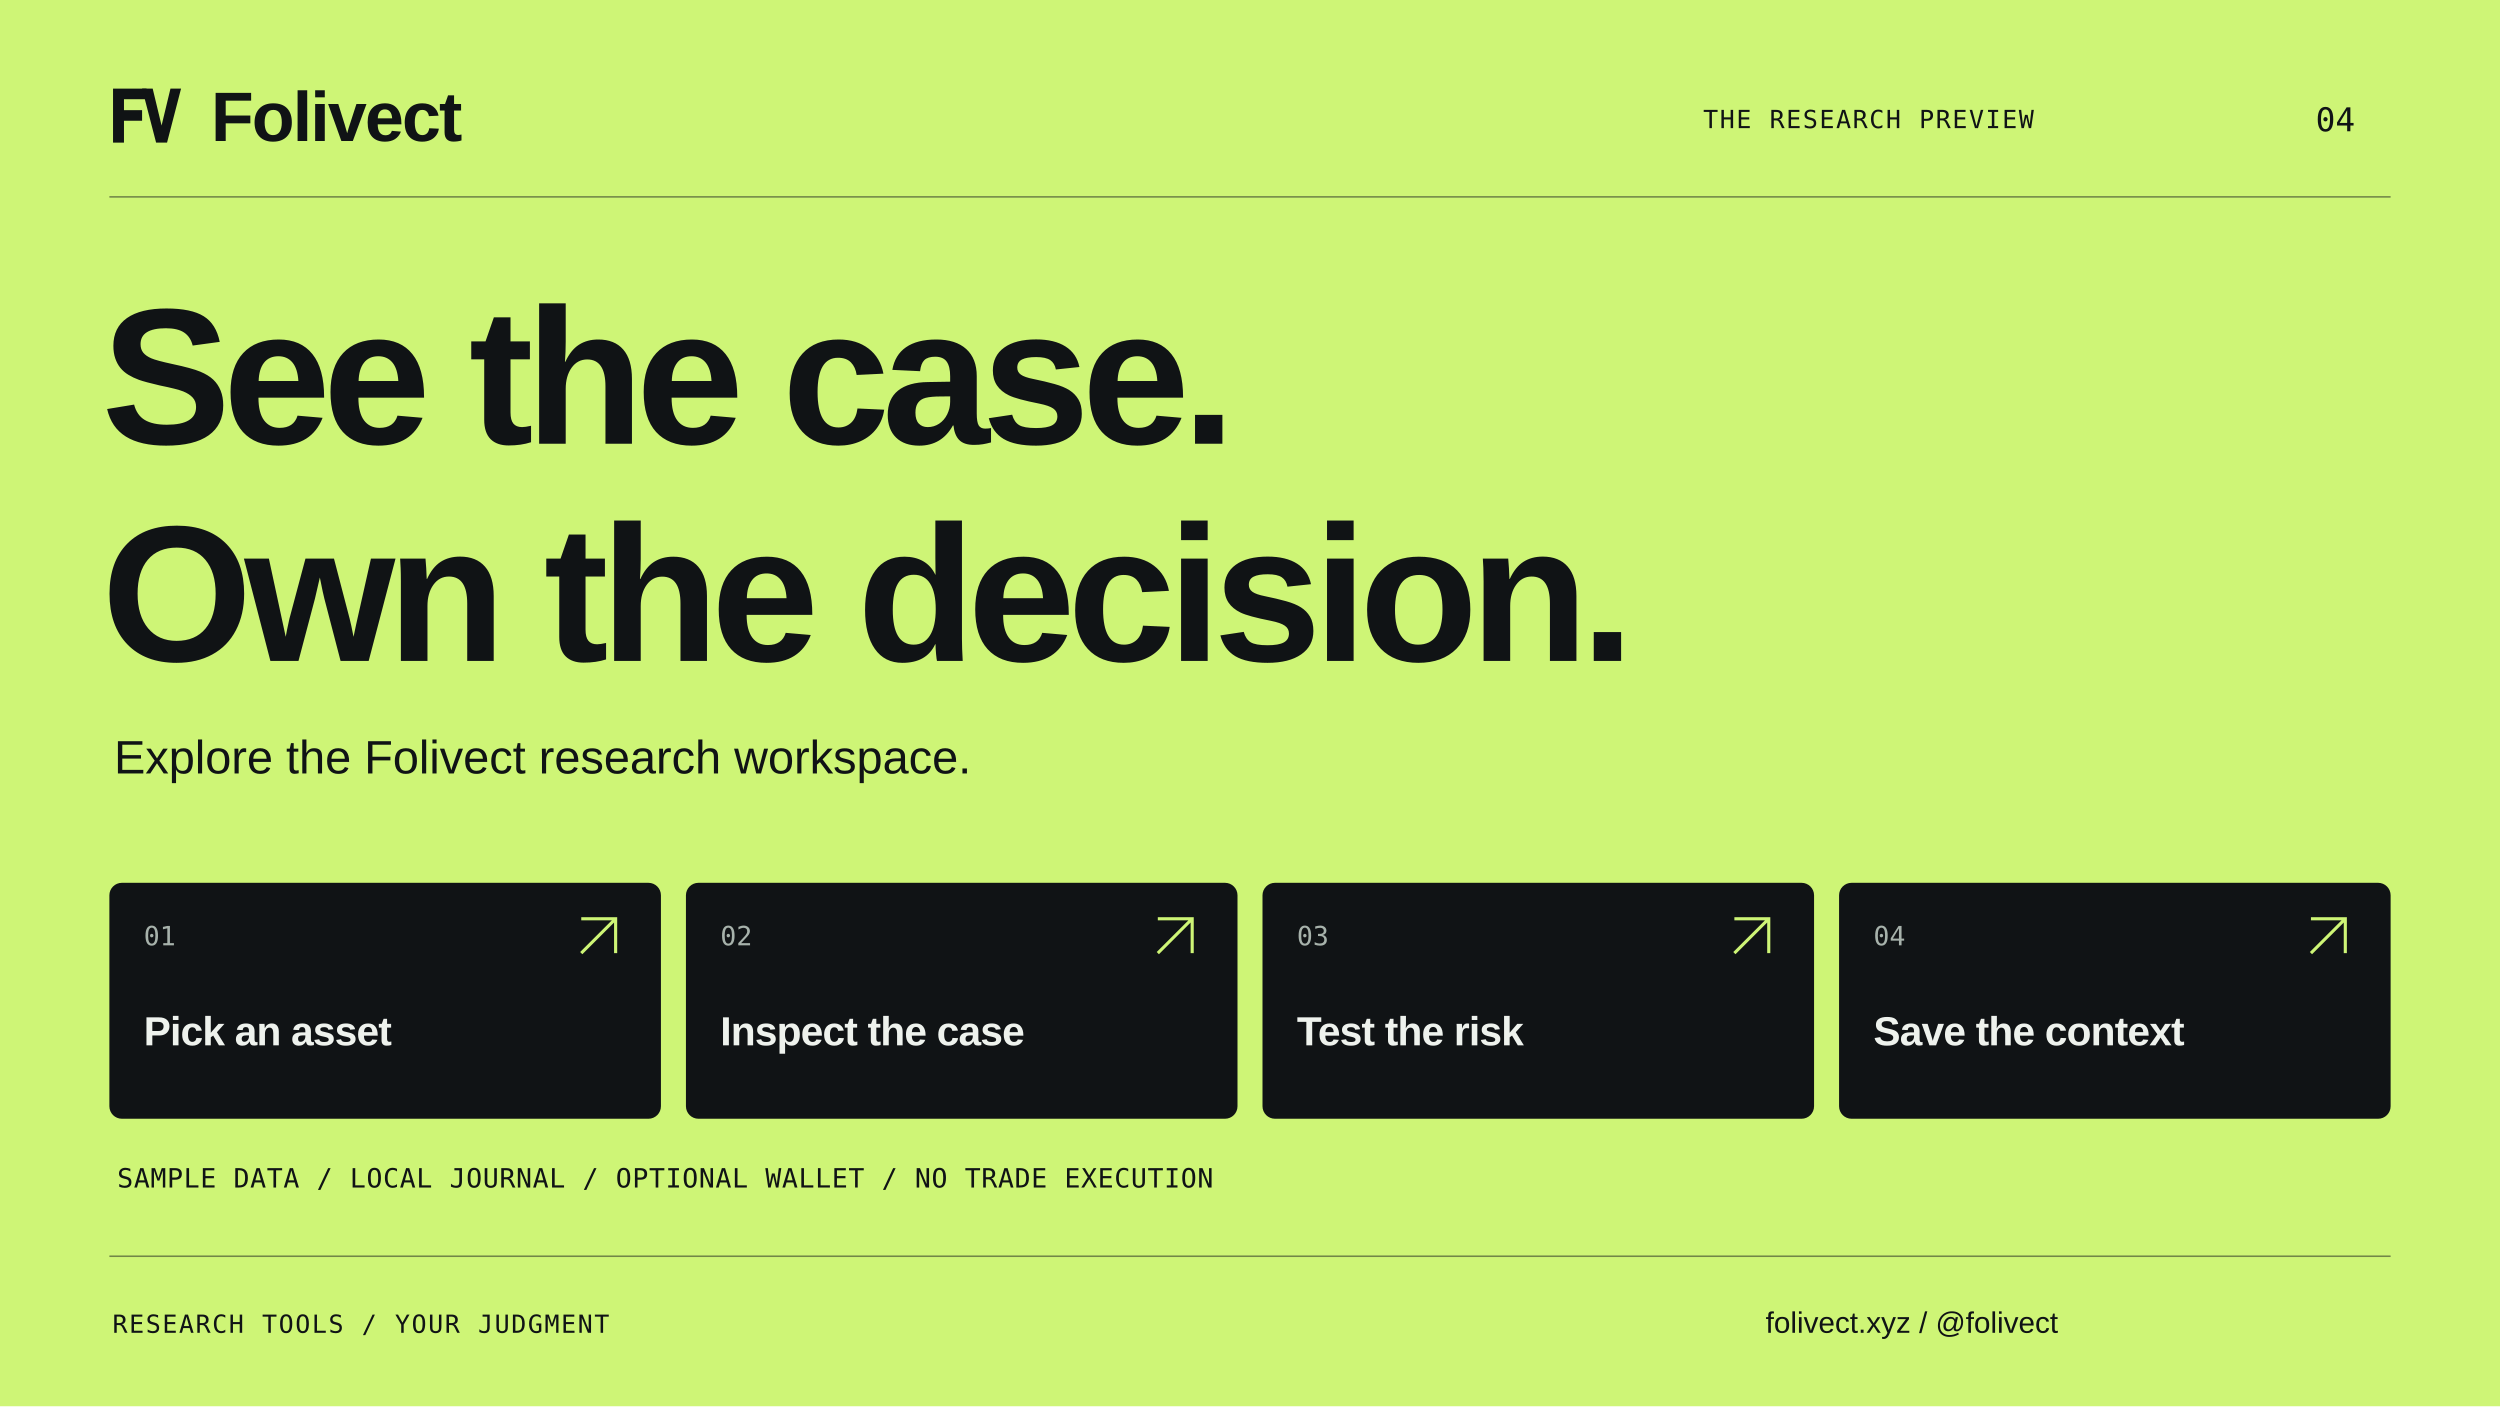
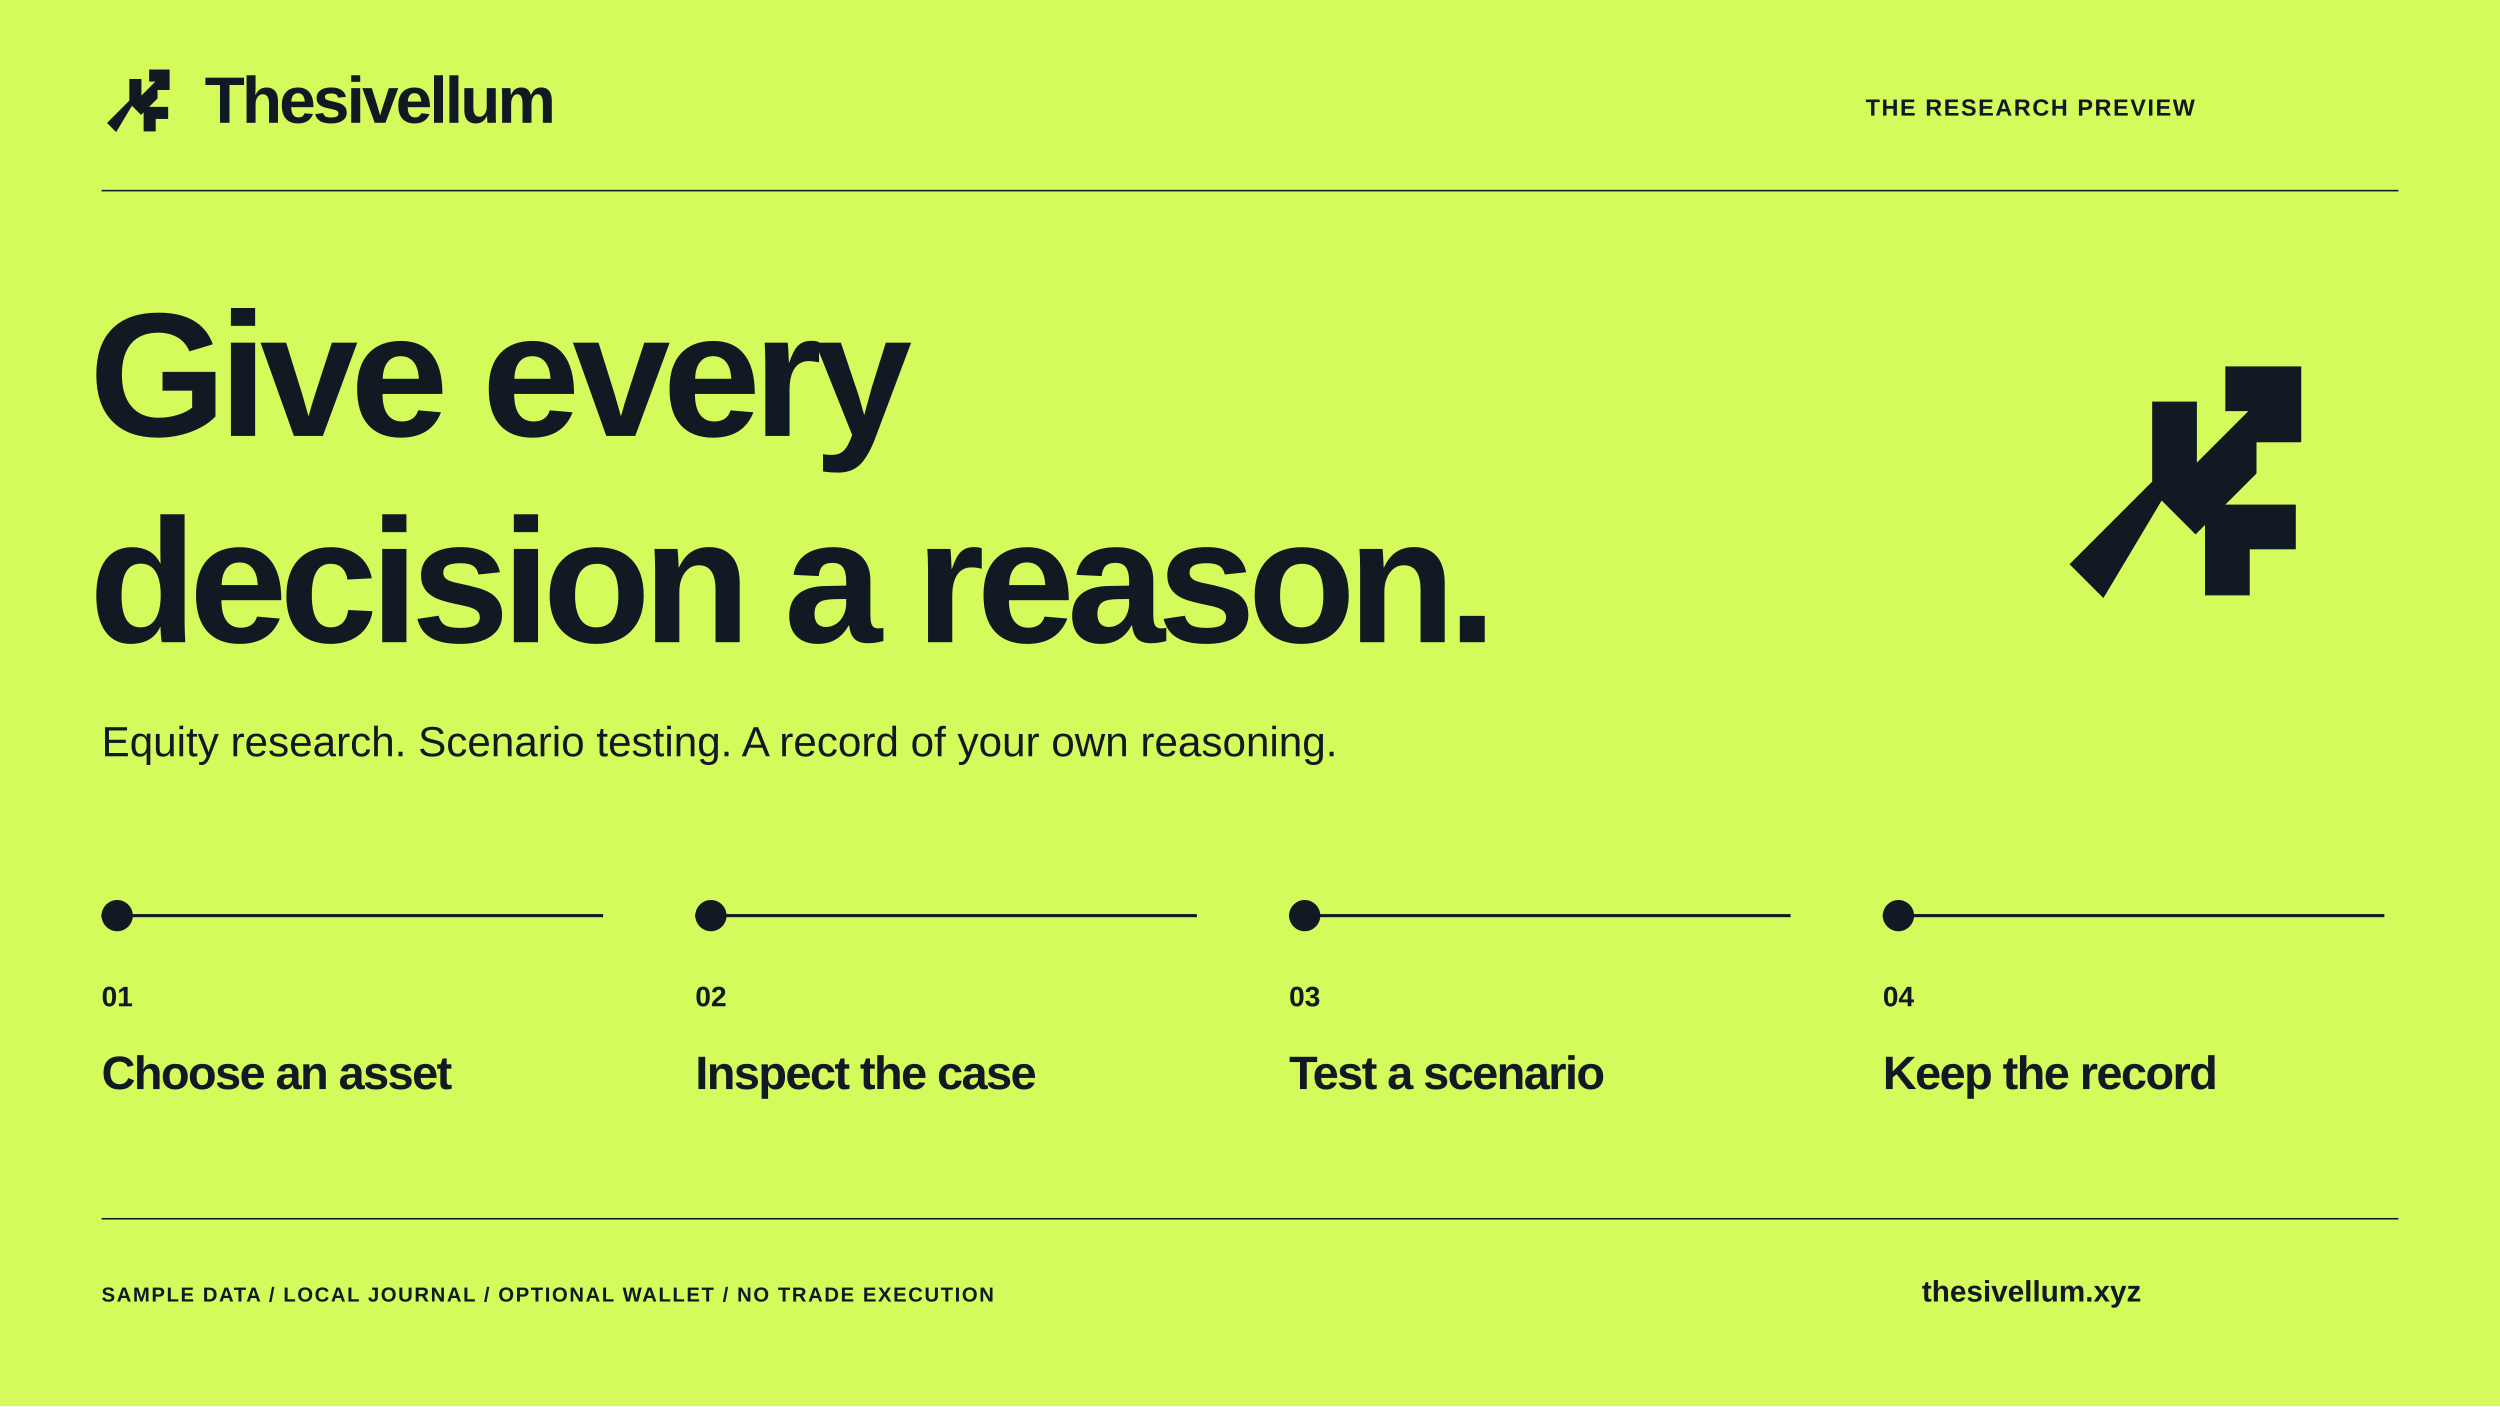
<svg xmlns="http://www.w3.org/2000/svg" width="1600" height="900" viewBox="0 0 1600 900" role="img" aria-labelledby="title desc">
-   <rect x="0" y="0" width="1600" height="900" rx="0" fill="#CEF576" />
-   <g transform="translate(66 46) scale(0.21875)">
-     <path d="M29 49H127V80H61V112H114V143H61V207H29Z" fill="#101315" />
-     <path d="M114 49H145L171 157L197 49H228L187 207H155Z" fill="#101315" />
+   <rect x="0" y="0" width="1600" height="900" rx="0" fill="#D5FA5B" />
+   <g transform="translate(57 33) scale(0.234375)">
+     <path d="M49 195L110 134V75H143V120L181 82H164V49H220V105H187V128L142 173L117 148L74 220Z" fill="#111923" />
+     <path d="M149 151H216V184H182V218H149Z" fill="#111923" />
  </g>
-   <text x="135" y="90.24" fill="#101315" font-family="Arial, Helvetica, sans-serif" font-size="44.8" font-weight="700" letter-spacing="-1.2">Folivect</text>
-   <text x="1090" y="82" fill="#101315" font-family="Consolas, monospace" font-size="16" font-weight="400" letter-spacing="1">THE RESEARCH PREVIEW</text>
-   <text x="1482" y="84" fill="#101315" font-family="Consolas, monospace" font-size="21" font-weight="500" letter-spacing="0">04</text>
-   <path d="M70 126L1530 126" stroke="#718647" stroke-width="1" />
-   <text x="65" y="284" fill="#101315" font-family="Arial, Helvetica, sans-serif" font-size="124" font-weight="700" letter-spacing="-5">See the case.</text>
-   <text x="65" y="423" fill="#101315" font-family="Arial, Helvetica, sans-serif" font-size="124" font-weight="700" letter-spacing="-5">Own the decision.</text>
-   <text x="73" y="495" fill="#101315" font-family="Arial, Helvetica, sans-serif" font-size="30" font-weight="400" letter-spacing="0">Explore the Folivect research workspace.</text>
-   <rect x="70" y="565" width="353" height="151" rx="8" fill="#101315" />
-   <text x="92" y="605" fill="#A7B2AB" font-family="Consolas, monospace" font-size="17" font-weight="400" letter-spacing="0">01</text>
-   <path d="M372 610L394 588M372 588H394V610" fill="none" stroke="#CEF576" stroke-width="2" />
-   <text x="92" y="669" fill="#EEF2ED" font-family="Arial, Helvetica, sans-serif" font-size="26" font-weight="600" letter-spacing="-0.5">Pick an asset</text>
-   <rect x="439" y="565" width="353" height="151" rx="8" fill="#101315" />
-   <text x="461" y="605" fill="#A7B2AB" font-family="Consolas, monospace" font-size="17" font-weight="400" letter-spacing="0">02</text>
-   <path d="M741 610L763 588M741 588H763V610" fill="none" stroke="#CEF576" stroke-width="2" />
-   <text x="461" y="669" fill="#EEF2ED" font-family="Arial, Helvetica, sans-serif" font-size="26" font-weight="600" letter-spacing="-0.5">Inspect the case</text>
-   <rect x="808" y="565" width="353" height="151" rx="8" fill="#101315" />
-   <text x="830" y="605" fill="#A7B2AB" font-family="Consolas, monospace" font-size="17" font-weight="400" letter-spacing="0">03</text>
-   <path d="M1110 610L1132 588M1110 588H1132V610" fill="none" stroke="#CEF576" stroke-width="2" />
-   <text x="830" y="669" fill="#EEF2ED" font-family="Arial, Helvetica, sans-serif" font-size="26" font-weight="600" letter-spacing="-0.5">Test the risk</text>
-   <rect x="1177" y="565" width="353" height="151" rx="8" fill="#101315" />
-   <text x="1199" y="605" fill="#A7B2AB" font-family="Consolas, monospace" font-size="17" font-weight="400" letter-spacing="0">04</text>
-   <path d="M1479 610L1501 588M1479 588H1501V610" fill="none" stroke="#CEF576" stroke-width="2" />
-   <text x="1199" y="669" fill="#EEF2ED" font-family="Arial, Helvetica, sans-serif" font-size="26" font-weight="600" letter-spacing="-0.5">Save the context</text>
-   <text x="75" y="760" fill="#101315" font-family="Consolas, monospace" font-size="17" font-weight="400" letter-spacing="0.4">SAMPLE DATA / LOCAL JOURNAL / OPTIONAL WALLET / NO TRADE EXECUTION</text>
-   <path d="M70 804L1530 804" stroke="#718647" stroke-width="1" />
-   <text x="72" y="853" fill="#101315" font-family="Consolas, monospace" font-size="16" font-weight="400" letter-spacing="1">RESEARCH TOOLS / YOUR JUDGMENT</text>
-   <text x="1130" y="853" fill="#101315" font-family="Arial, Helvetica, sans-serif" font-size="19" font-weight="400" letter-spacing="0">folivect.xyz  /  @folivect</text>
+   <text x="131" y="78.6" fill="#111923" font-family="Arial, Helvetica, sans-serif" font-size="42.0" font-weight="700" letter-spacing="-1.8">Thesivellum</text>
+   <text x="1194" y="74" fill="#111923" font-family="Arial, Helvetica, sans-serif" font-size="15" font-weight="700" letter-spacing="1">THE RESEARCH PREVIEW</text>
+   <path d="M65 122L1535 122" fill="none" stroke="#111923" stroke-width="1" />
+   <text x="57" y="279" fill="#111923" font-family="Arial, Helvetica, sans-serif" font-size="113" font-weight="700" letter-spacing="-5">Give every</text>
+   <text x="57" y="411" fill="#111923" font-family="Arial, Helvetica, sans-serif" font-size="113" font-weight="700" letter-spacing="-5">decision a reason.</text>
+   <g transform="translate(1282 192) scale(0.8671875)">
+     <path d="M49 195L110 134V75H143V120L181 82H164V49H220V105H187V128L142 173L117 148L74 220Z" fill="#111923" />
+     <path d="M149 151H216V184H182V218H149Z" fill="#111923" />
+   </g>
+   <text x="65" y="484" fill="#111923" font-family="Arial, Helvetica, sans-serif" font-size="27" font-weight="400" letter-spacing="0">Equity research. Scenario testing. A record of your own reasoning.</text>
+   <path d="M65 586L386 586" fill="none" stroke="#111923" stroke-width="2" />
+   <circle cx="75" cy="586" r="10" fill="#111923" />
+   <text x="65" y="644" fill="#111923" font-family="Arial, Helvetica, sans-serif" font-size="18" font-weight="700" letter-spacing="0">01</text>
+   <text x="65" y="697" fill="#111923" font-family="Arial, Helvetica, sans-serif" font-size="30" font-weight="700" letter-spacing="-1">Choose an asset</text>
+   <path d="M445 586L766 586" fill="none" stroke="#111923" stroke-width="2" />
+   <circle cx="455" cy="586" r="10" fill="#111923" />
+   <text x="445" y="644" fill="#111923" font-family="Arial, Helvetica, sans-serif" font-size="18" font-weight="700" letter-spacing="0">02</text>
+   <text x="445" y="697" fill="#111923" font-family="Arial, Helvetica, sans-serif" font-size="30" font-weight="700" letter-spacing="-1">Inspect the case</text>
+   <path d="M825 586L1146 586" fill="none" stroke="#111923" stroke-width="2" />
+   <circle cx="835" cy="586" r="10" fill="#111923" />
+   <text x="825" y="644" fill="#111923" font-family="Arial, Helvetica, sans-serif" font-size="18" font-weight="700" letter-spacing="0">03</text>
+   <text x="825" y="697" fill="#111923" font-family="Arial, Helvetica, sans-serif" font-size="30" font-weight="700" letter-spacing="-1">Test a scenario</text>
+   <path d="M1205 586L1526 586" fill="none" stroke="#111923" stroke-width="2" />
+   <circle cx="1215" cy="586" r="10" fill="#111923" />
+   <text x="1205" y="644" fill="#111923" font-family="Arial, Helvetica, sans-serif" font-size="18" font-weight="700" letter-spacing="0">04</text>
+   <text x="1205" y="697" fill="#111923" font-family="Arial, Helvetica, sans-serif" font-size="30" font-weight="700" letter-spacing="-1">Keep the record</text>
+   <path d="M65 780L1535 780" fill="none" stroke="#111923" stroke-width="1" />
+   <text x="65" y="833" fill="#111923" font-family="Arial, Helvetica, sans-serif" font-size="13" font-weight="700" letter-spacing="1">SAMPLE DATA / LOCAL JOURNAL / OPTIONAL WALLET / NO TRADE EXECUTION</text>
+   <text x="1230" y="833" fill="#111923" font-family="Arial, Helvetica, sans-serif" font-size="19" font-weight="700" letter-spacing="0">thesivellum.xyz</text>
</svg>
